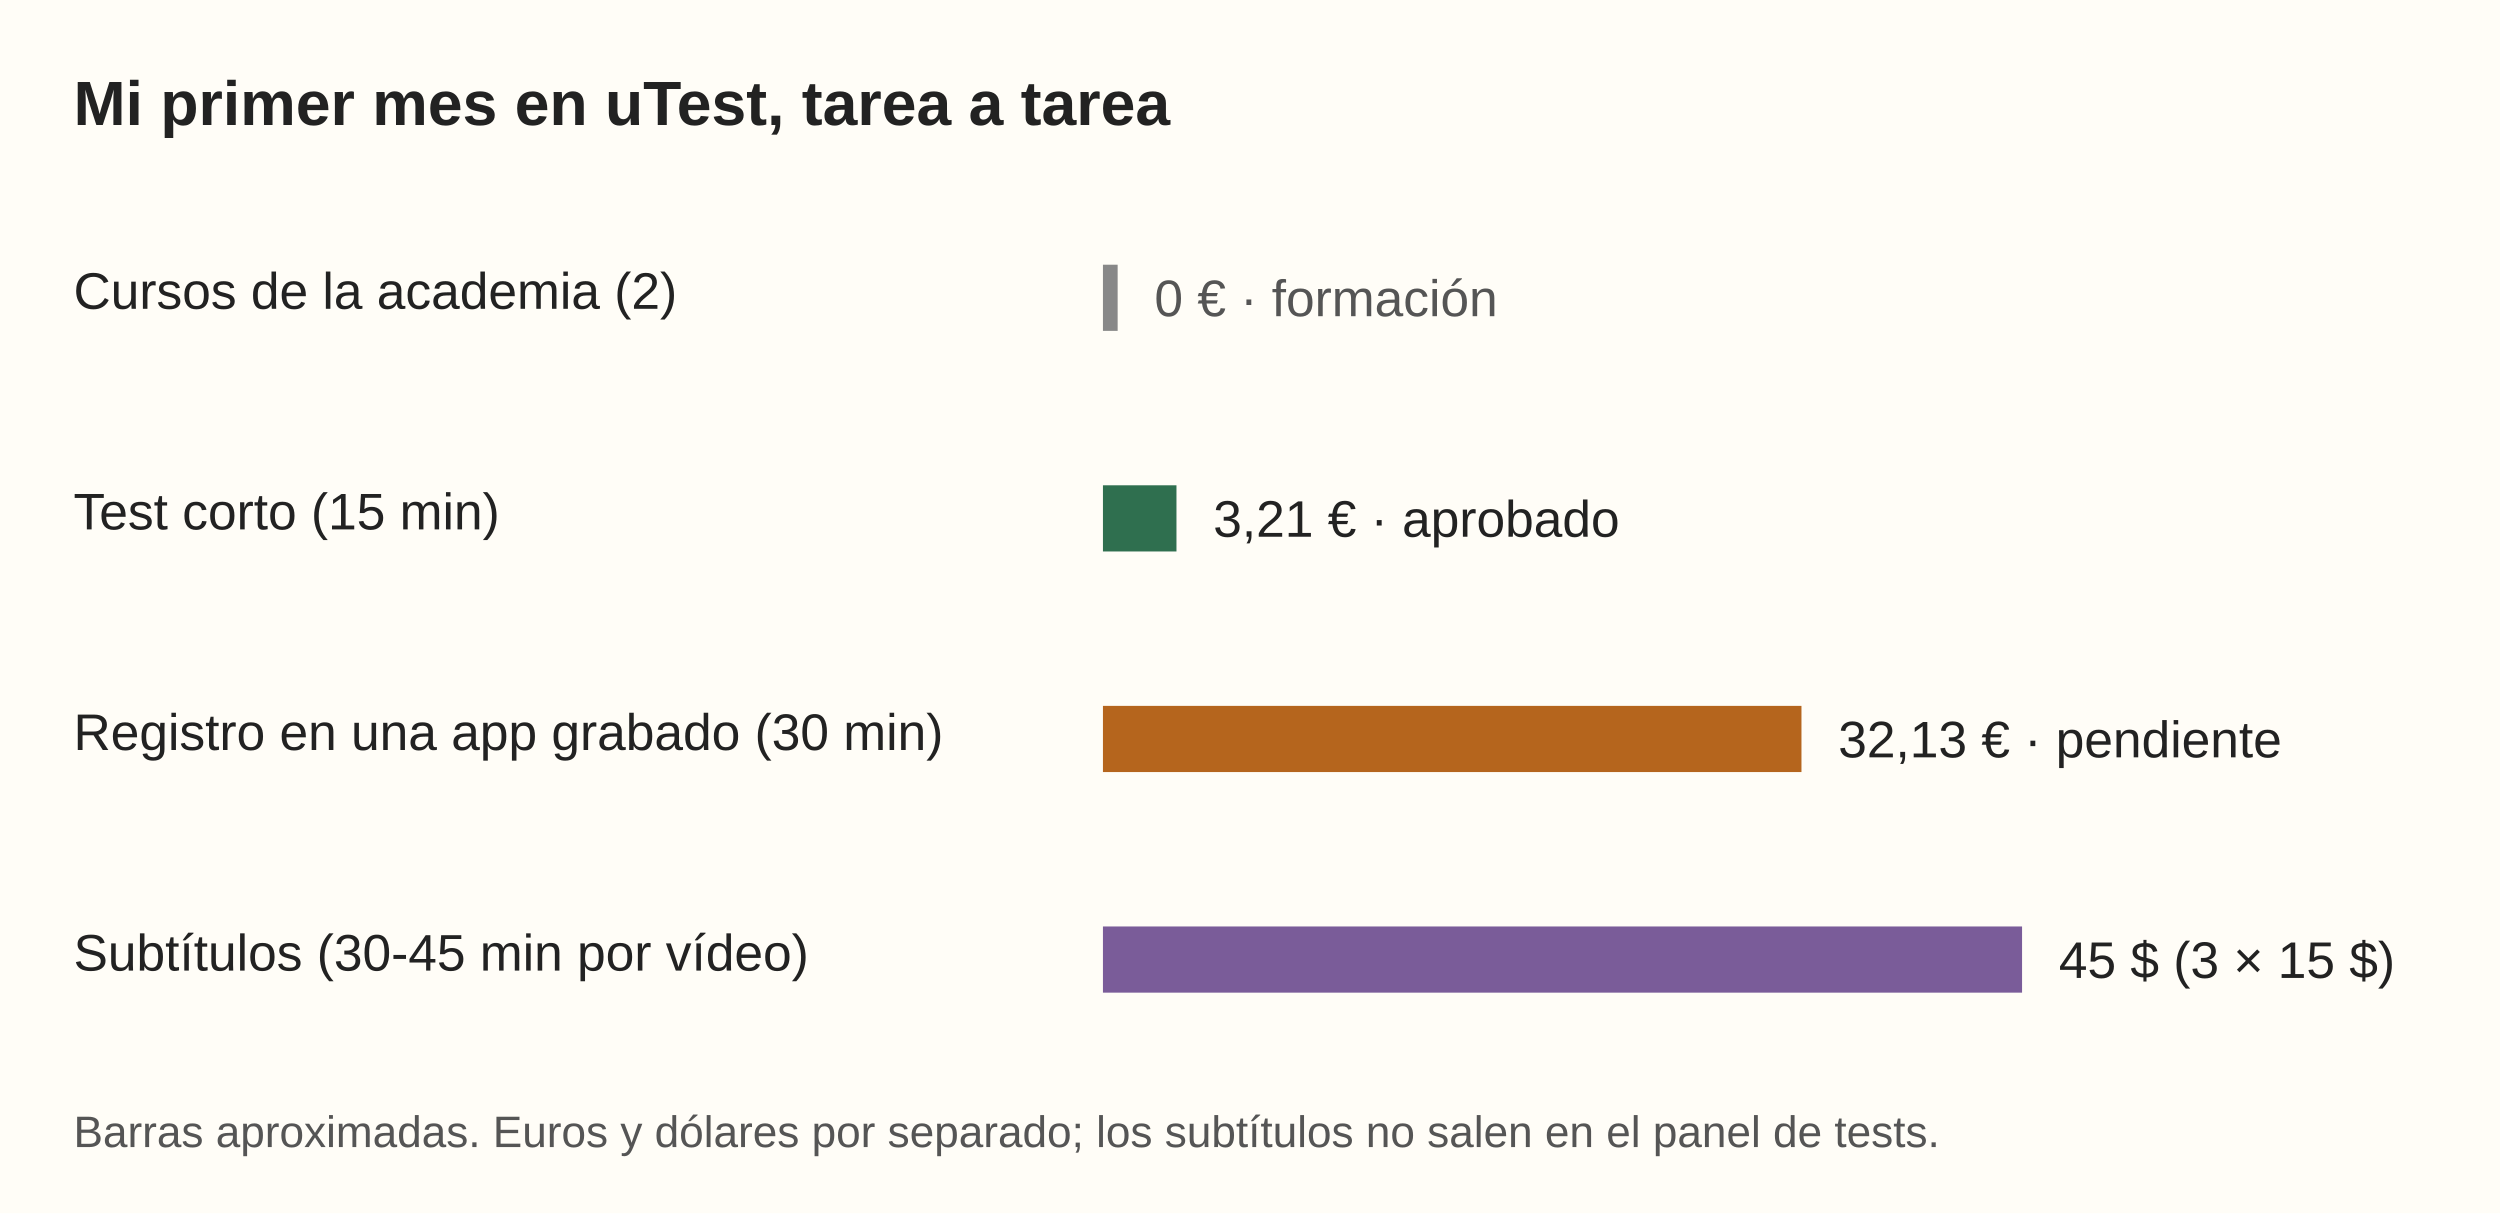
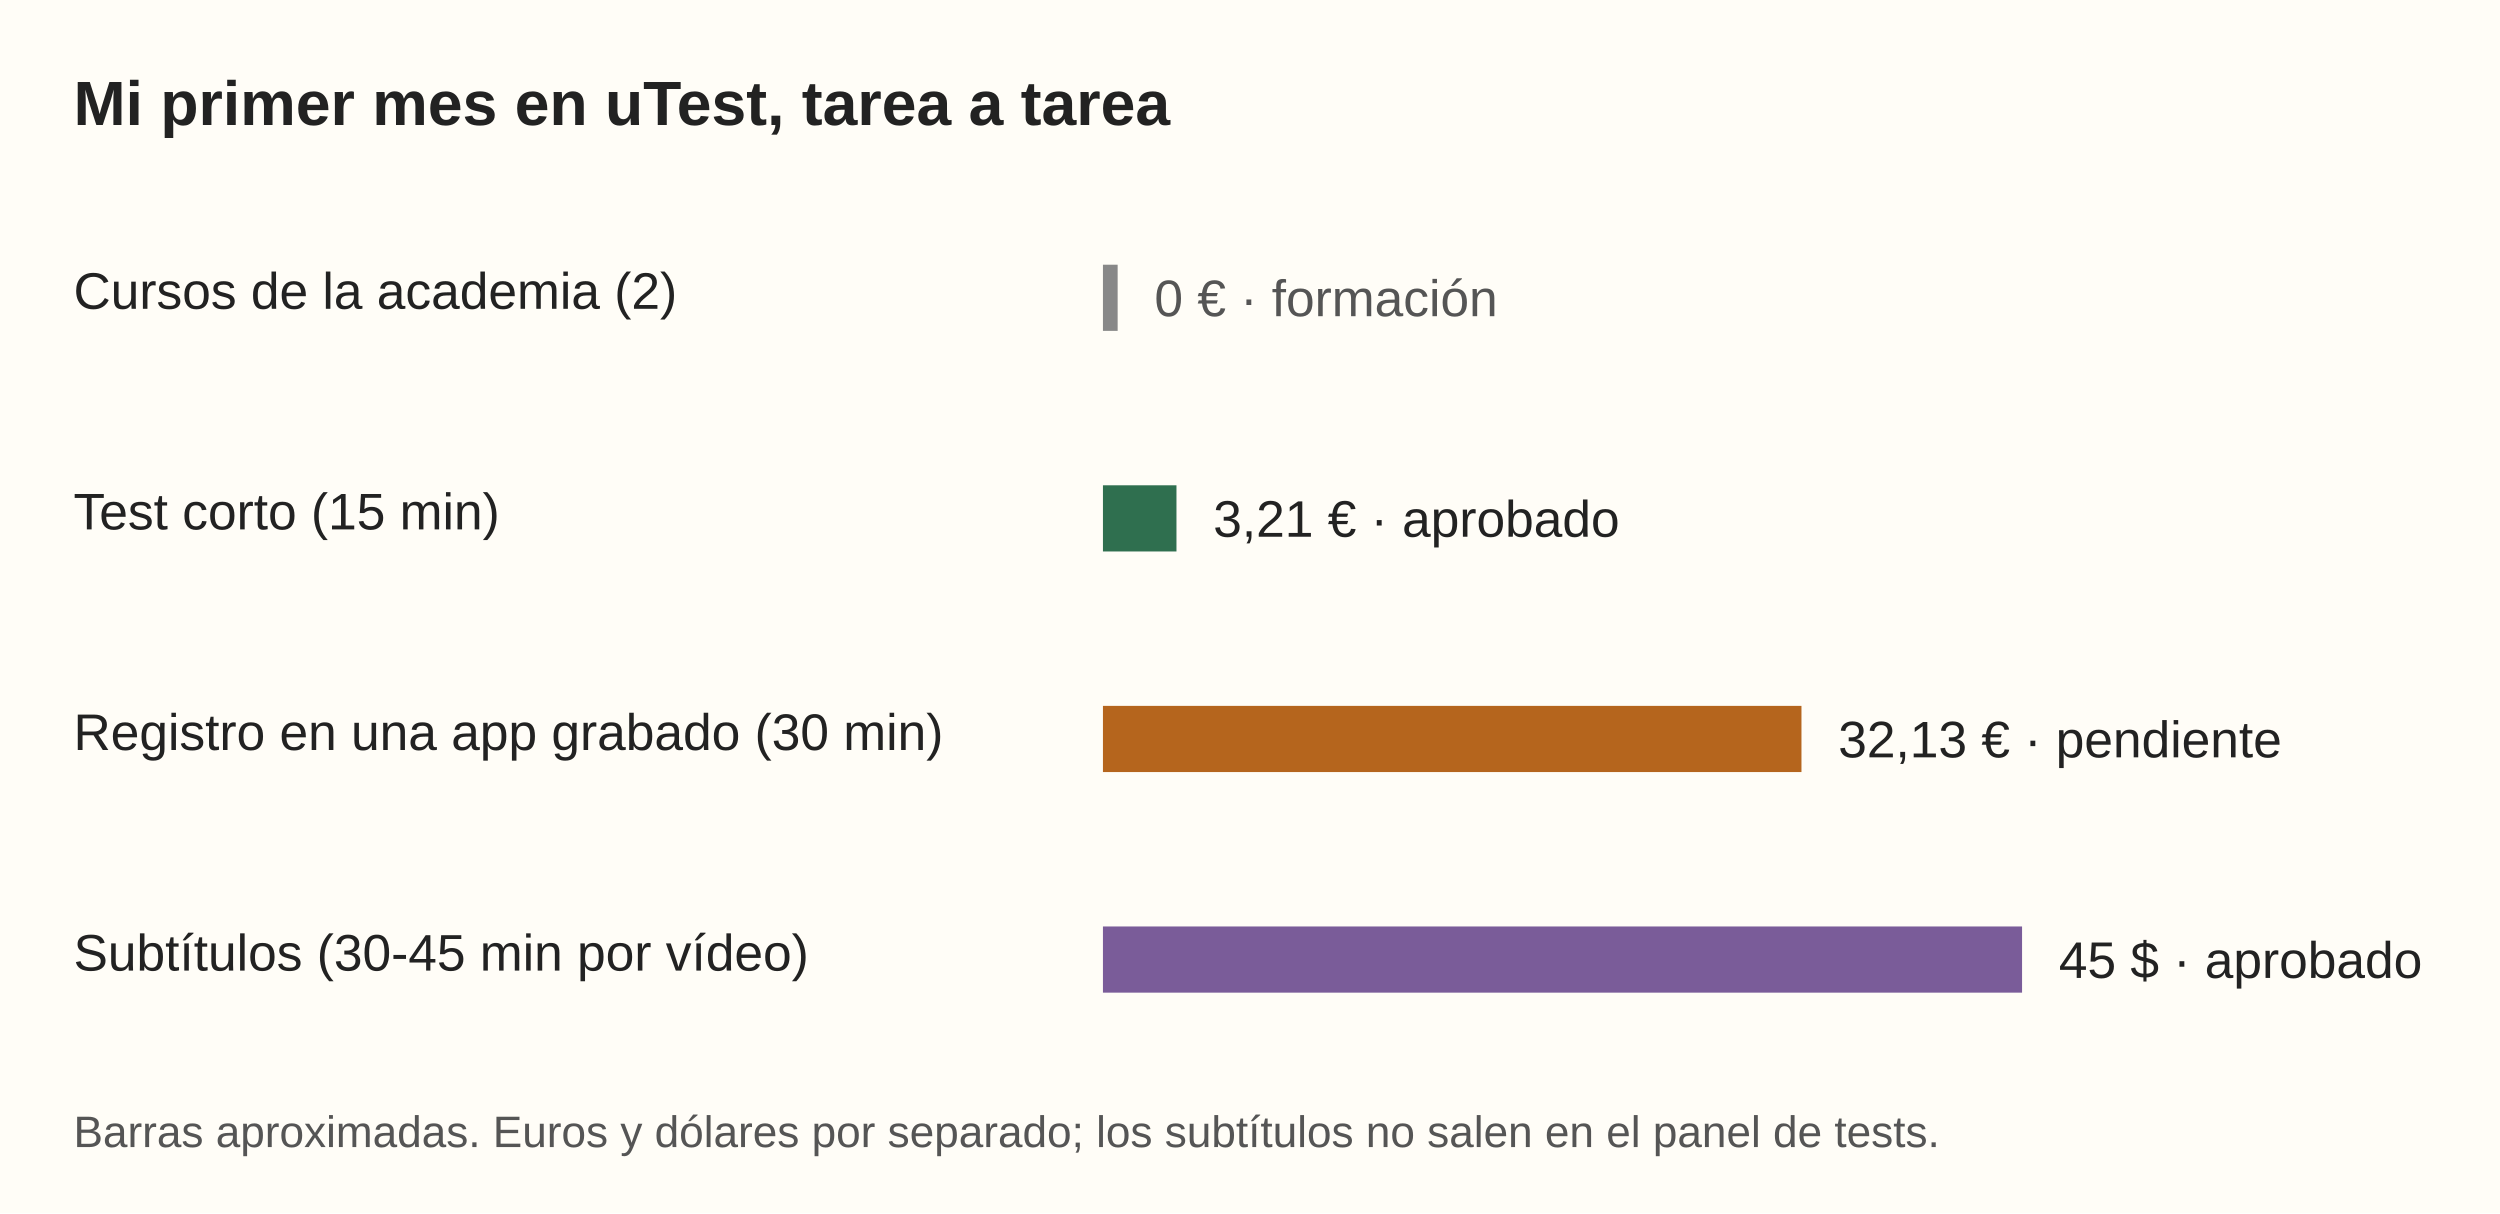
<svg xmlns="http://www.w3.org/2000/svg" viewBox="0 0 680 330" role="img" aria-labelledby="t d" font-family="Atkinson Hyperlegible, Arial, sans-serif">
  <rect width="680" height="330" fill="#fffdf7" />
  <text x="20" y="34" font-size="17" font-weight="700" fill="#222">Mi primer mes en uTest, tarea a tarea</text>
  <g font-size="14" fill="#222">
    <text x="20" y="84">Cursos de la academia (2)</text>
    <text x="20" y="144">Test corto (15 min)</text>
    <text x="20" y="204">Registro en una app grabado (30 min)</text>
    <text x="20" y="264">Subtítulos (30-45 min por vídeo)</text>
  </g>
  <g>
    <rect x="300" y="72" width="4" height="18" fill="#888" />
    <text x="314" y="86" font-size="14" fill="#555">0 € · formación</text>
    <rect x="300" y="132" width="20" height="18" fill="#2f6f4f" />
    <text x="330" y="146" font-size="14" fill="#222">3,21 € · aprobado</text>
    <rect x="300" y="192" width="190" height="18" fill="#b5651d" />
    <text x="500" y="206" font-size="14" fill="#222">32,13 € · pendiente</text>
    <rect x="300" y="252" width="250" height="18" fill="#7a5c99" />
-     <text x="560" y="266" font-size="14" fill="#222">45 $ (3 × 15 $)</text>
+     <text x="560" y="266" font-size="14" fill="#222">45 $ · aprobado</text>
  </g>
  <text x="20" y="312" font-size="12" fill="#555">Barras aproximadas. Euros y dólares por separado; los subtítulos no salen en el panel de tests.</text>
</svg>
